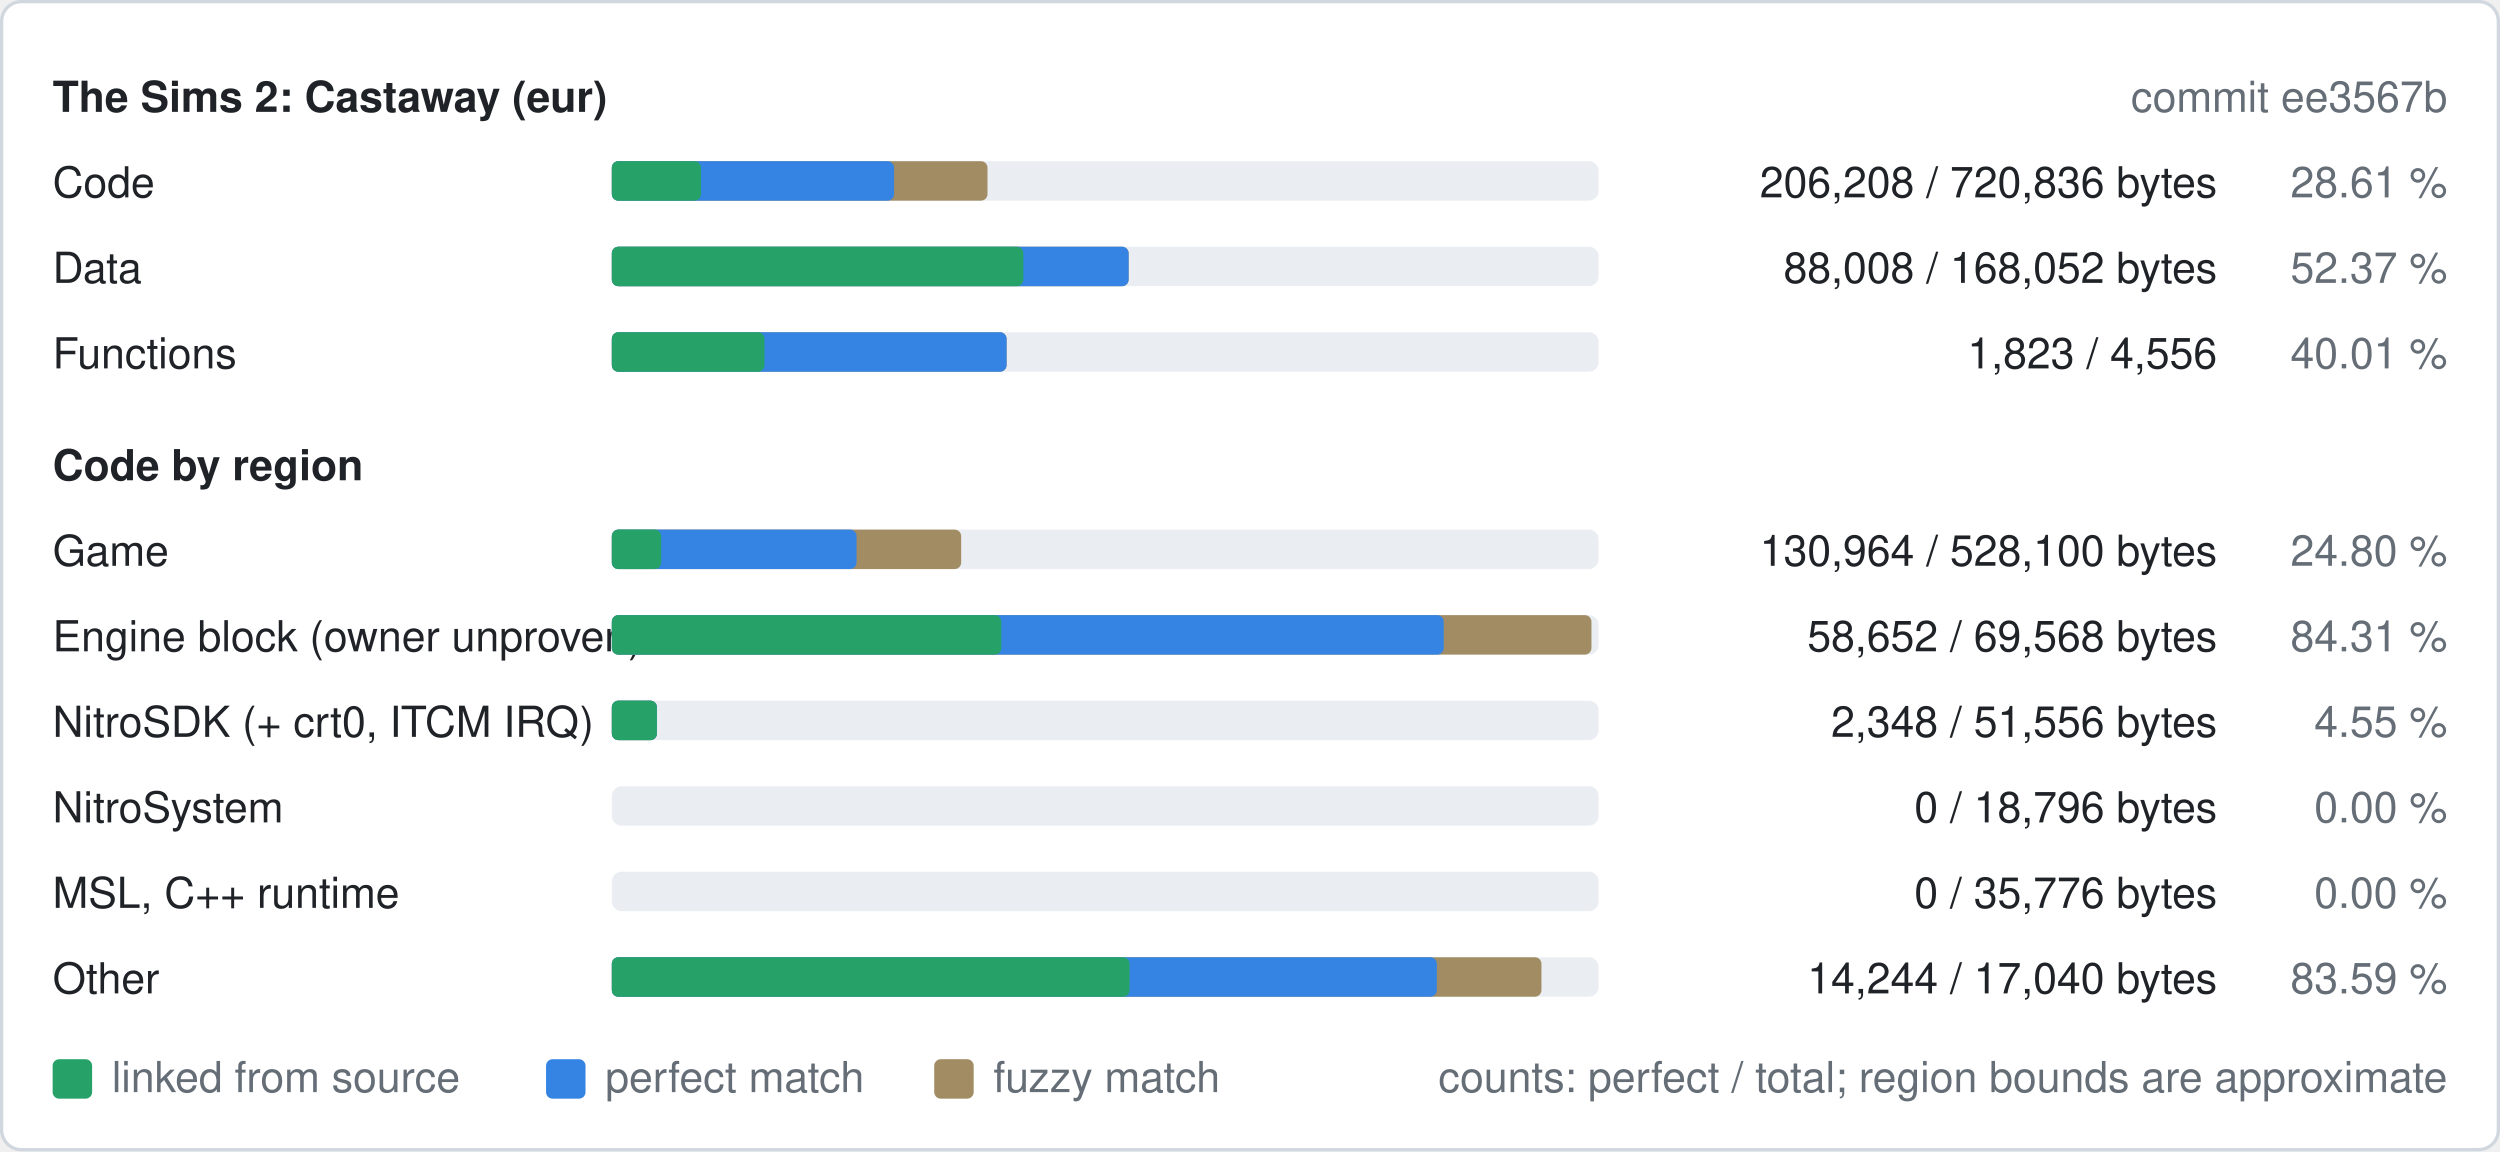
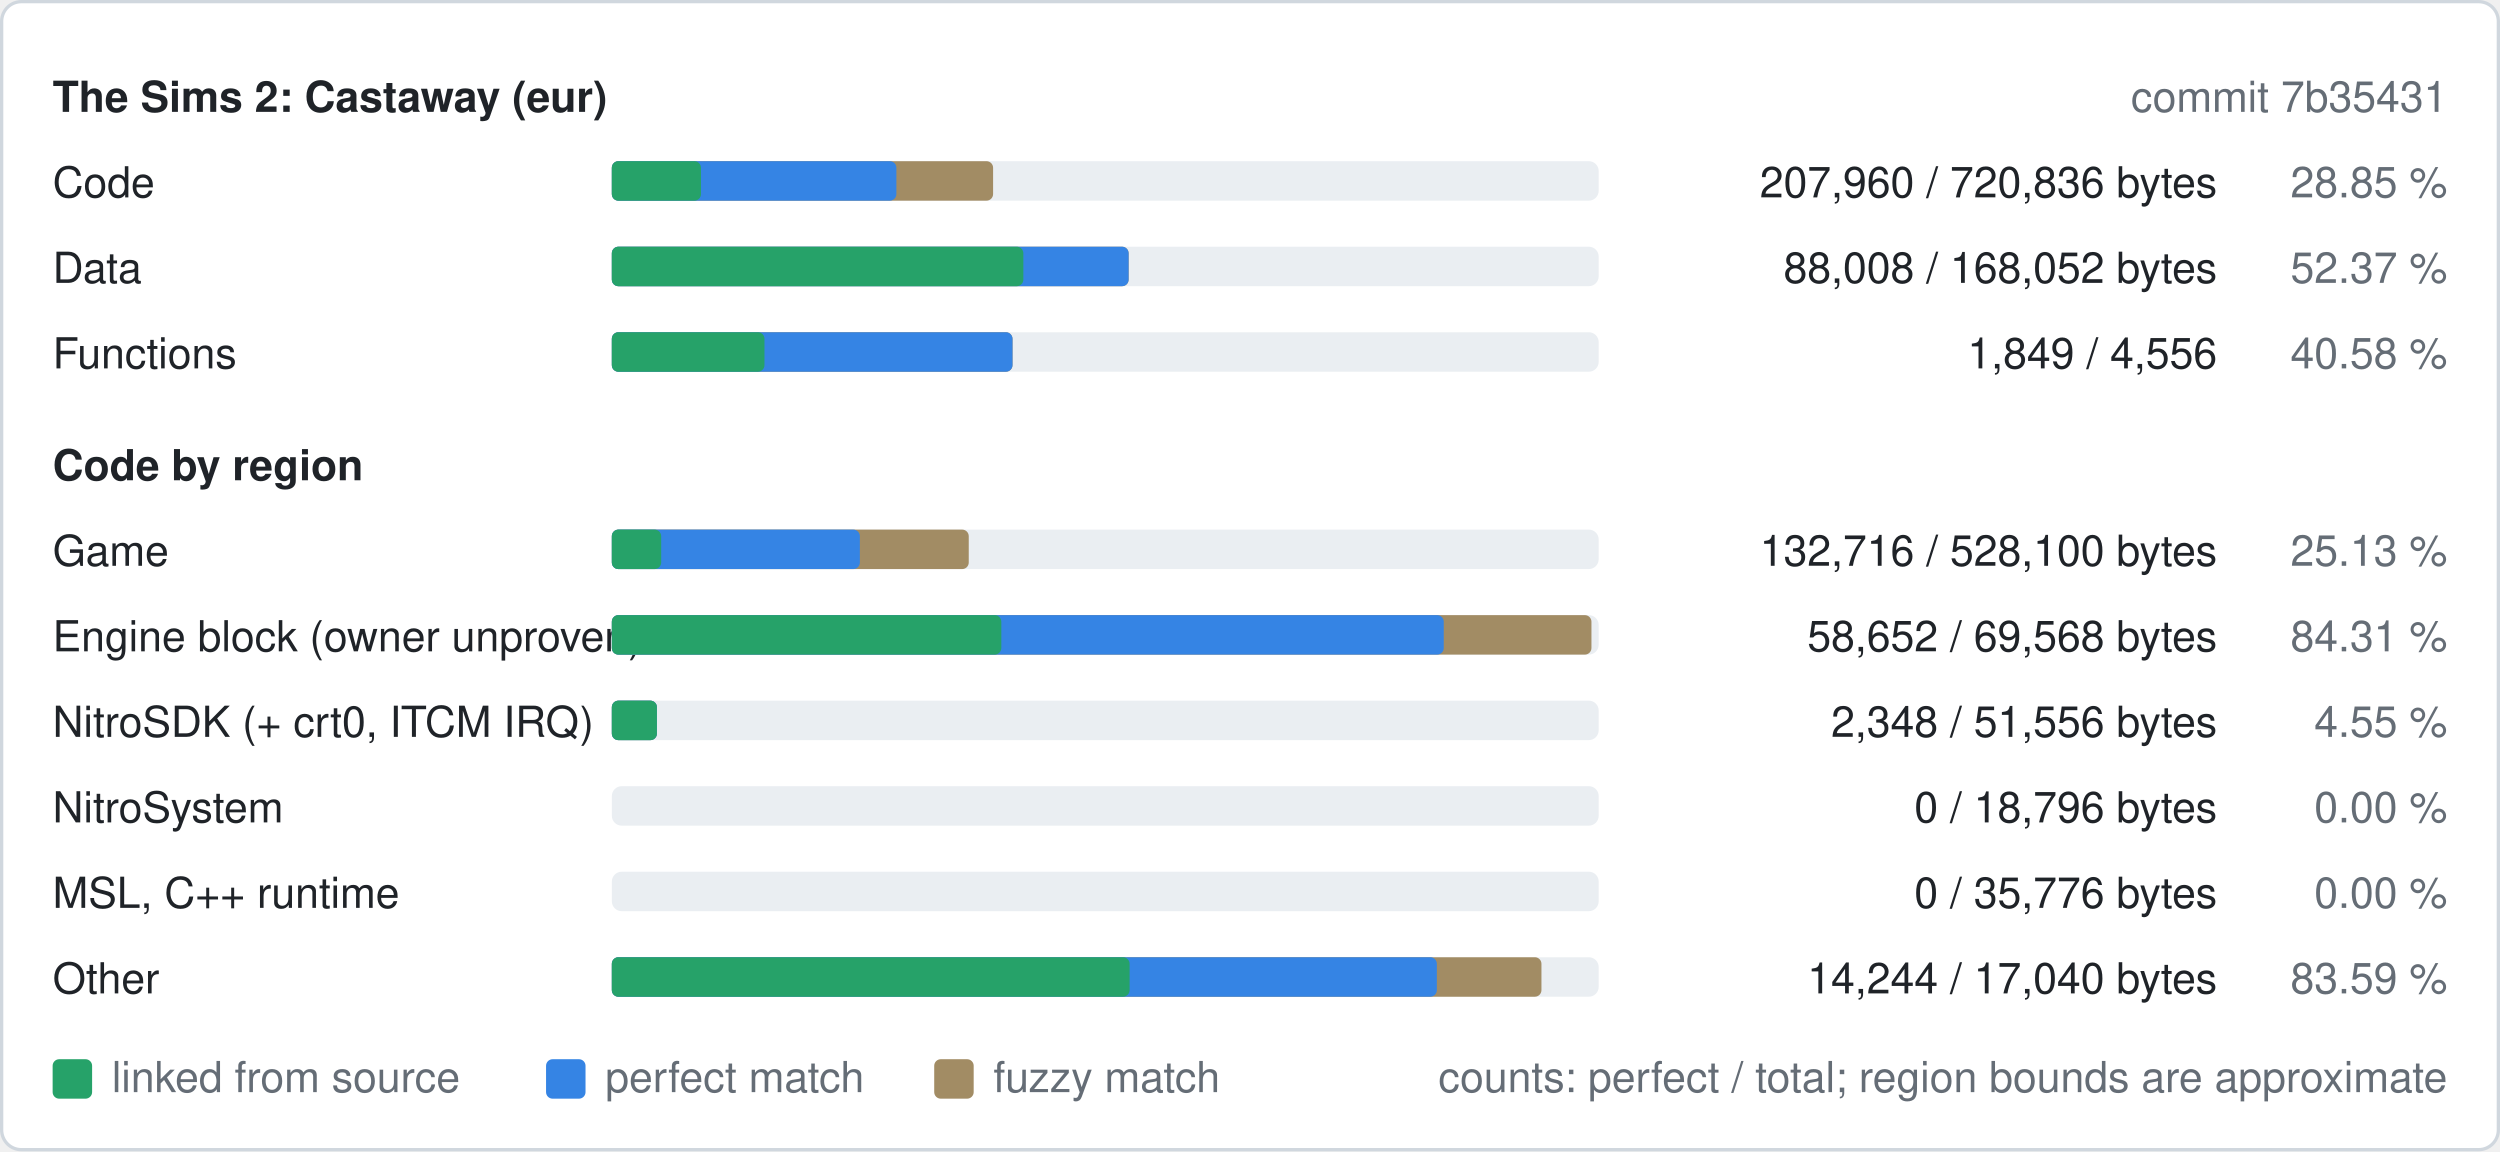
<svg xmlns="http://www.w3.org/2000/svg" width="760" height="350" viewBox="0 0 760 350" role="img" aria-label="Decompilation progress of eur">
  <style>
text{font-family:-apple-system,BlinkMacSystemFont,"Segoe UI",Helvetica,Arial,sans-serif;font-size:13px}
.b{font-weight:600}
.bg{fill:#ffffff;stroke:#d0d7de}.t{fill:#1f2328}.m{fill:#656d76}.track{fill:#eaeef2}.fuzzy{fill:#a28c64}.perfect{fill:#3584e4}.linked{fill:#26a269}
@media (prefers-color-scheme: dark){.bg{fill:#0d1117;stroke:#30363d}.t{fill:#e6edf3}.m{fill:#8d96a0}.track{fill:#21262d}.fuzzy{fill:#a28c64}.perfect{fill:#3584e4}.linked{fill:#2ec27e}}
</style>
  <rect class="bg" x="0.5" y="0.5" width="759" height="349" rx="6" />
  <text class="t b" x="16" y="34">The Sims 2: Castaway (eur)</text>
-   <text class="m" x="744" y="34" text-anchor="end">commit ee3567b</text>
+   <text class="m" x="744" y="34" text-anchor="end">commit 7b35431</text>
  <text class="t" x="16" y="60">Code</text>
  <rect class="track" x="186" y="49" width="300" height="12" rx="3" />
-   <rect class="fuzzy" x="186" y="49" width="114.2" height="12" rx="2" />
-   <rect class="perfect" x="186" y="49" width="85.8" height="12" rx="2" />
+   <rect class="fuzzy" x="186" y="49" width="115.9" height="12" rx="2" />
+   <rect class="perfect" x="186" y="49" width="86.5" height="12" rx="2" />
  <rect class="linked" x="186" y="49" width="27.1" height="12" rx="2" />
-   <text class="t" x="674" y="60" text-anchor="end">206,208 / 720,836 bytes</text>
-   <text class="m" x="744" y="60" text-anchor="end">28.61 %</text>
+   <text class="t" x="674" y="60" text-anchor="end">207,960 / 720,836 bytes</text>
+   <text class="m" x="744" y="60" text-anchor="end">28.85 %</text>
  <text class="t" x="16" y="86">Data</text>
  <rect class="track" x="186" y="75" width="300" height="12" rx="3" />
  <rect class="fuzzy" x="186" y="75" width="157.1" height="12" rx="2" />
  <rect class="perfect" x="186" y="75" width="157.1" height="12" rx="2" />
  <rect class="linked" x="186" y="75" width="125.1" height="12" rx="2" />
  <text class="t" x="674" y="86" text-anchor="end">88,008 / 168,052 bytes</text>
  <text class="m" x="744" y="86" text-anchor="end">52.37 %</text>
  <text class="t" x="16" y="112">Functions</text>
  <rect class="track" x="186" y="101" width="300" height="12" rx="3" />
-   <rect class="fuzzy" x="186" y="101" width="120.0" height="12" rx="2" />
-   <rect class="perfect" x="186" y="101" width="120.0" height="12" rx="2" />
+   <rect class="fuzzy" x="186" y="101" width="121.8" height="12" rx="2" />
+   <rect class="perfect" x="186" y="101" width="121.8" height="12" rx="2" />
  <rect class="linked" x="186" y="101" width="46.4" height="12" rx="2" />
-   <text class="t" x="674" y="112" text-anchor="end">1,823 / 4,556</text>
-   <text class="m" x="744" y="112" text-anchor="end">40.01 %</text>
+   <text class="t" x="674" y="112" text-anchor="end">1,849 / 4,556</text>
+   <text class="m" x="744" y="112" text-anchor="end">40.58 %</text>
  <text class="t b" x="16" y="146">Code by region</text>
  <text class="t" x="16" y="172">Game</text>
  <rect class="track" x="186" y="161" width="300" height="12" rx="3" />
-   <rect class="fuzzy" x="186" y="161" width="106.2" height="12" rx="2" />
-   <rect class="perfect" x="186" y="161" width="74.4" height="12" rx="2" />
+   <rect class="fuzzy" x="186" y="161" width="108.5" height="12" rx="2" />
+   <rect class="perfect" x="186" y="161" width="75.4" height="12" rx="2" />
  <rect class="linked" x="186" y="161" width="15.0" height="12" rx="2" />
-   <text class="t" x="674" y="172" text-anchor="end">130,964 / 528,100 bytes</text>
-   <text class="m" x="744" y="172" text-anchor="end">24.80 %</text>
+   <text class="t" x="674" y="172" text-anchor="end">132,716 / 528,100 bytes</text>
+   <text class="m" x="744" y="172" text-anchor="end">25.13 %</text>
  <text class="t" x="16" y="198">Engine block (owner unproven)</text>
  <rect class="track" x="186" y="187" width="300" height="12" rx="3" />
  <rect class="fuzzy" x="186" y="187" width="297.8" height="12" rx="2" />
  <rect class="perfect" x="186" y="187" width="252.9" height="12" rx="2" />
  <rect class="linked" x="186" y="187" width="118.4" height="12" rx="2" />
  <text class="t" x="674" y="198" text-anchor="end">58,652 / 69,568 bytes</text>
  <text class="m" x="744" y="198" text-anchor="end">84.31 %</text>
  <text class="t" x="16" y="224">NitroSDK (+ crt0, ITCM IRQ)</text>
  <rect class="track" x="186" y="213" width="300" height="12" rx="3" />
  <rect class="fuzzy" x="186" y="213" width="13.7" height="12" rx="2" />
  <rect class="perfect" x="186" y="213" width="13.7" height="12" rx="2" />
  <rect class="linked" x="186" y="213" width="13.7" height="12" rx="2" />
  <text class="t" x="674" y="224" text-anchor="end">2,348 / 51,556 bytes</text>
  <text class="m" x="744" y="224" text-anchor="end">4.55 %</text>
  <text class="t" x="16" y="250">NitroSystem</text>
  <rect class="track" x="186" y="239" width="300" height="12" rx="3" />
  <text class="t" x="674" y="250" text-anchor="end">0 / 18,796 bytes</text>
  <text class="m" x="744" y="250" text-anchor="end">0.00 %</text>
  <text class="t" x="16" y="276">MSL, C++ runtime</text>
  <rect class="track" x="186" y="265" width="300" height="12" rx="3" />
  <text class="t" x="674" y="276" text-anchor="end">0 / 35,776 bytes</text>
  <text class="m" x="744" y="276" text-anchor="end">0.00 %</text>
  <text class="t" x="16" y="302">Other</text>
  <rect class="track" x="186" y="291" width="300" height="12" rx="3" />
  <rect class="fuzzy" x="186" y="291" width="282.6" height="12" rx="2" />
  <rect class="perfect" x="186" y="291" width="250.8" height="12" rx="2" />
  <rect class="linked" x="186" y="291" width="157.4" height="12" rx="2" />
  <text class="t" x="674" y="302" text-anchor="end">14,244 / 17,040 bytes</text>
  <text class="m" x="744" y="302" text-anchor="end">83.59 %</text>
  <rect class="linked" x="16" y="322" width="12" height="12" rx="2" />
  <text class="m" x="34" y="332">linked from source</text>
  <rect class="perfect" x="166" y="322" width="12" height="12" rx="2" />
  <text class="m" x="184" y="332">perfect match</text>
  <rect class="fuzzy" x="284" y="322" width="12" height="12" rx="2" />
  <text class="m" x="302" y="332">fuzzy match</text>
  <text class="m" x="744" y="332" text-anchor="end">counts: perfect / total; region bounds are approximate</text>
</svg>
